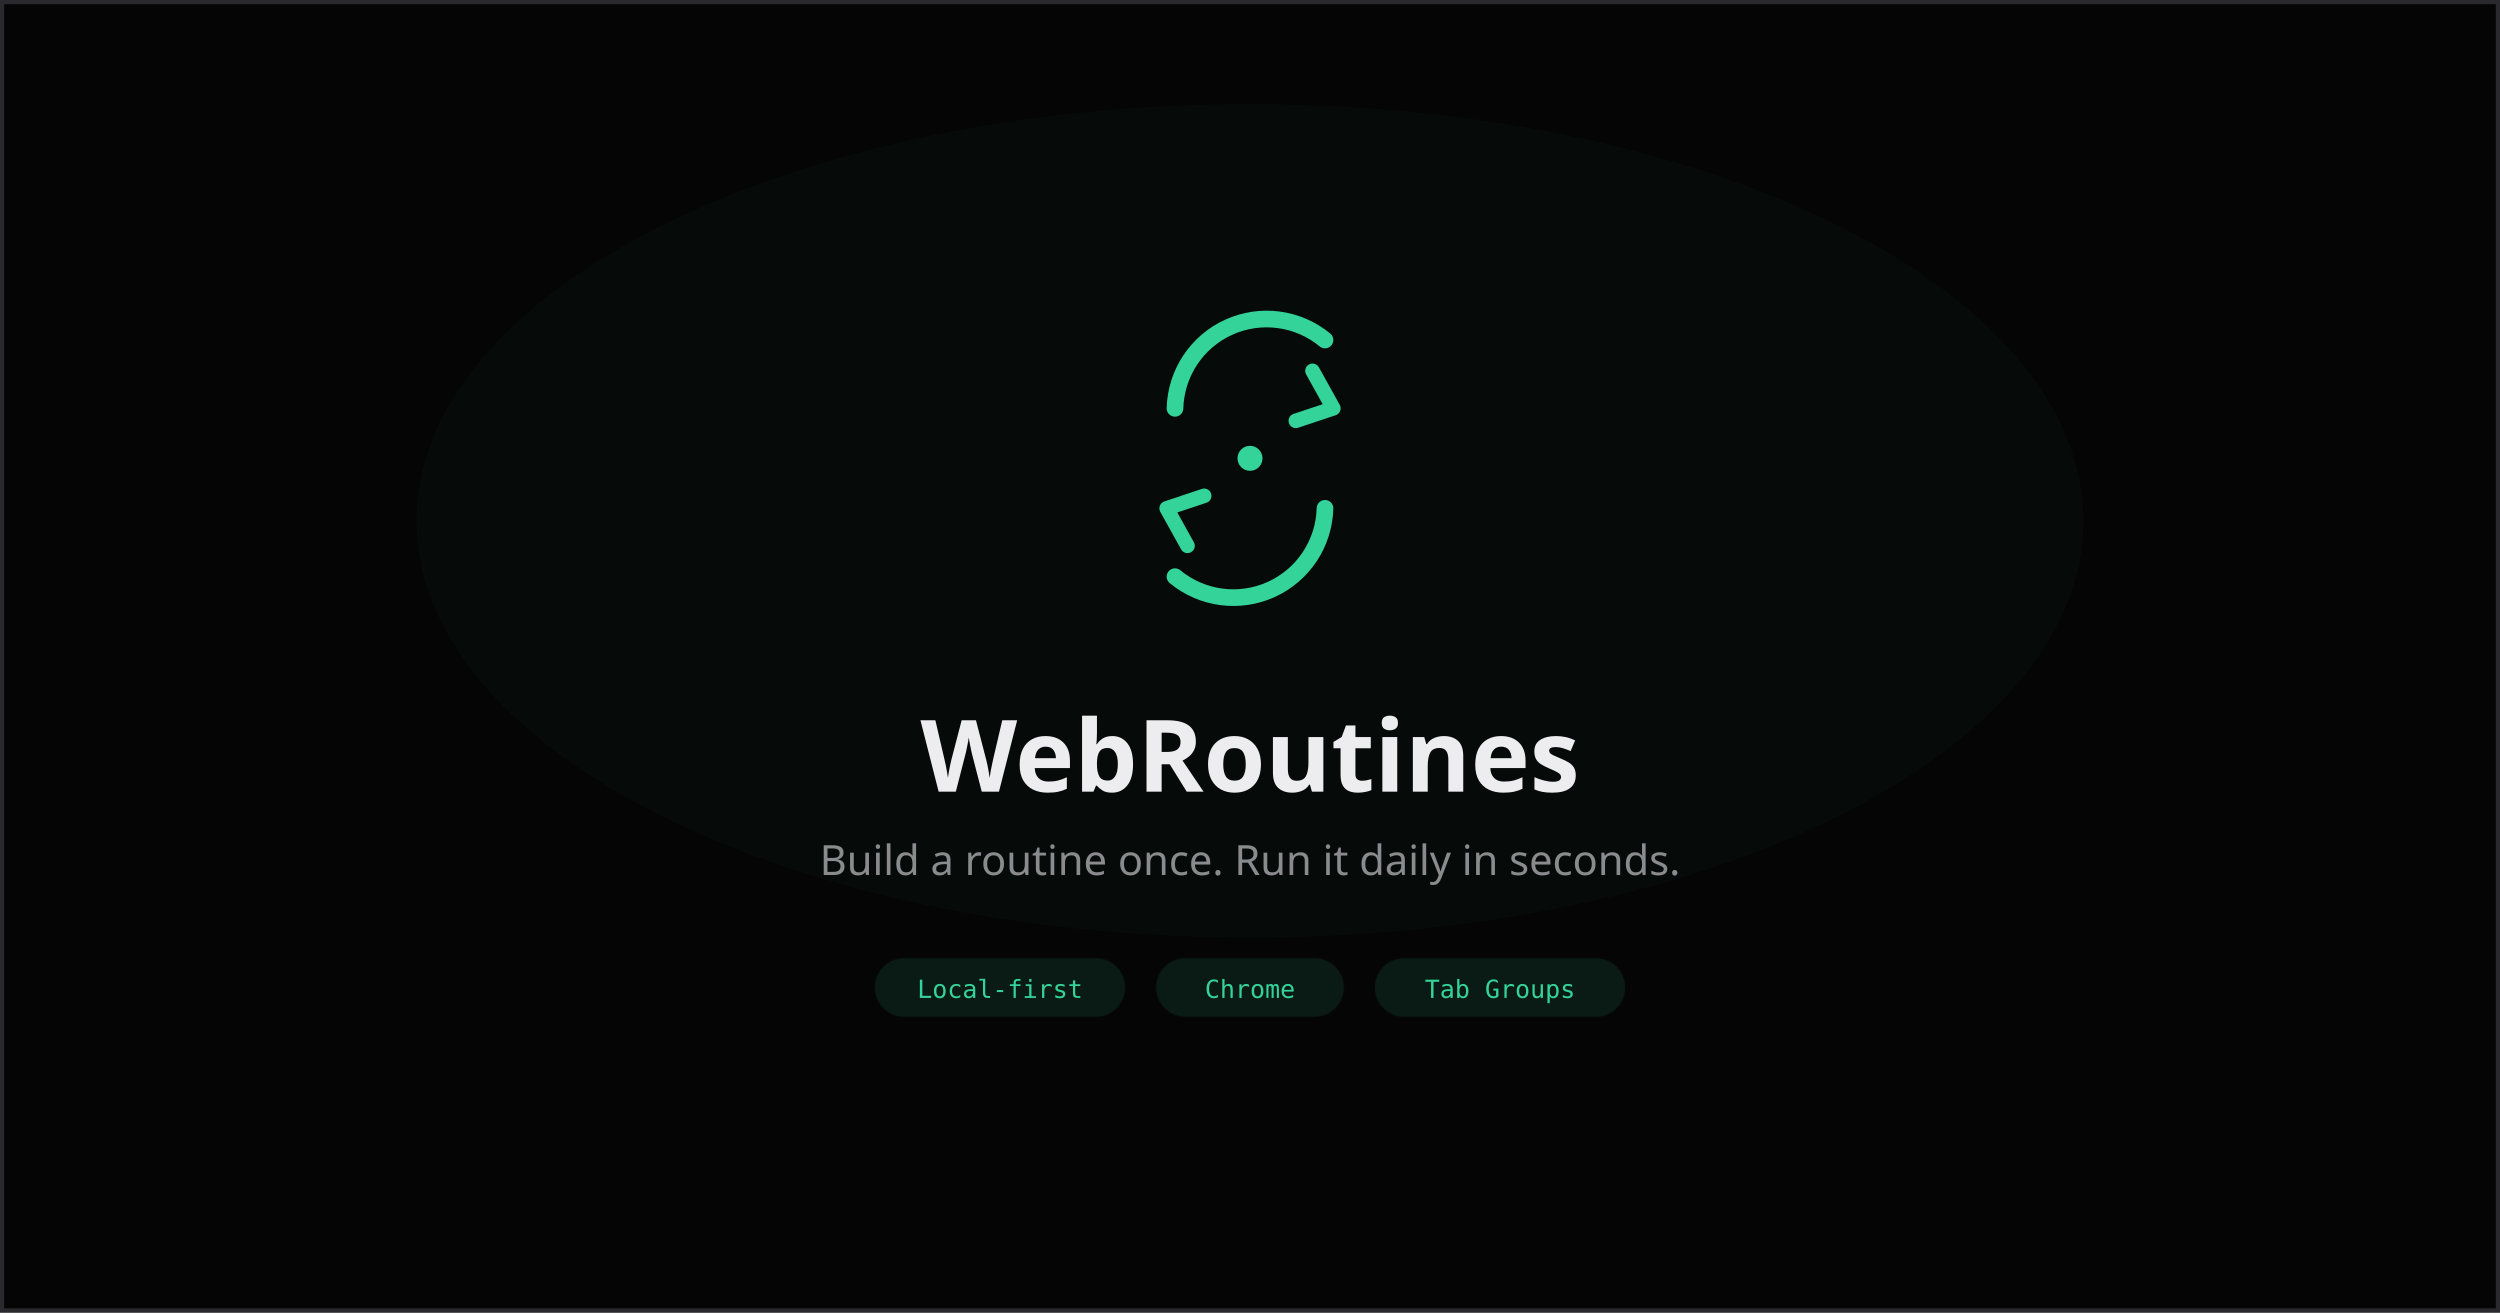
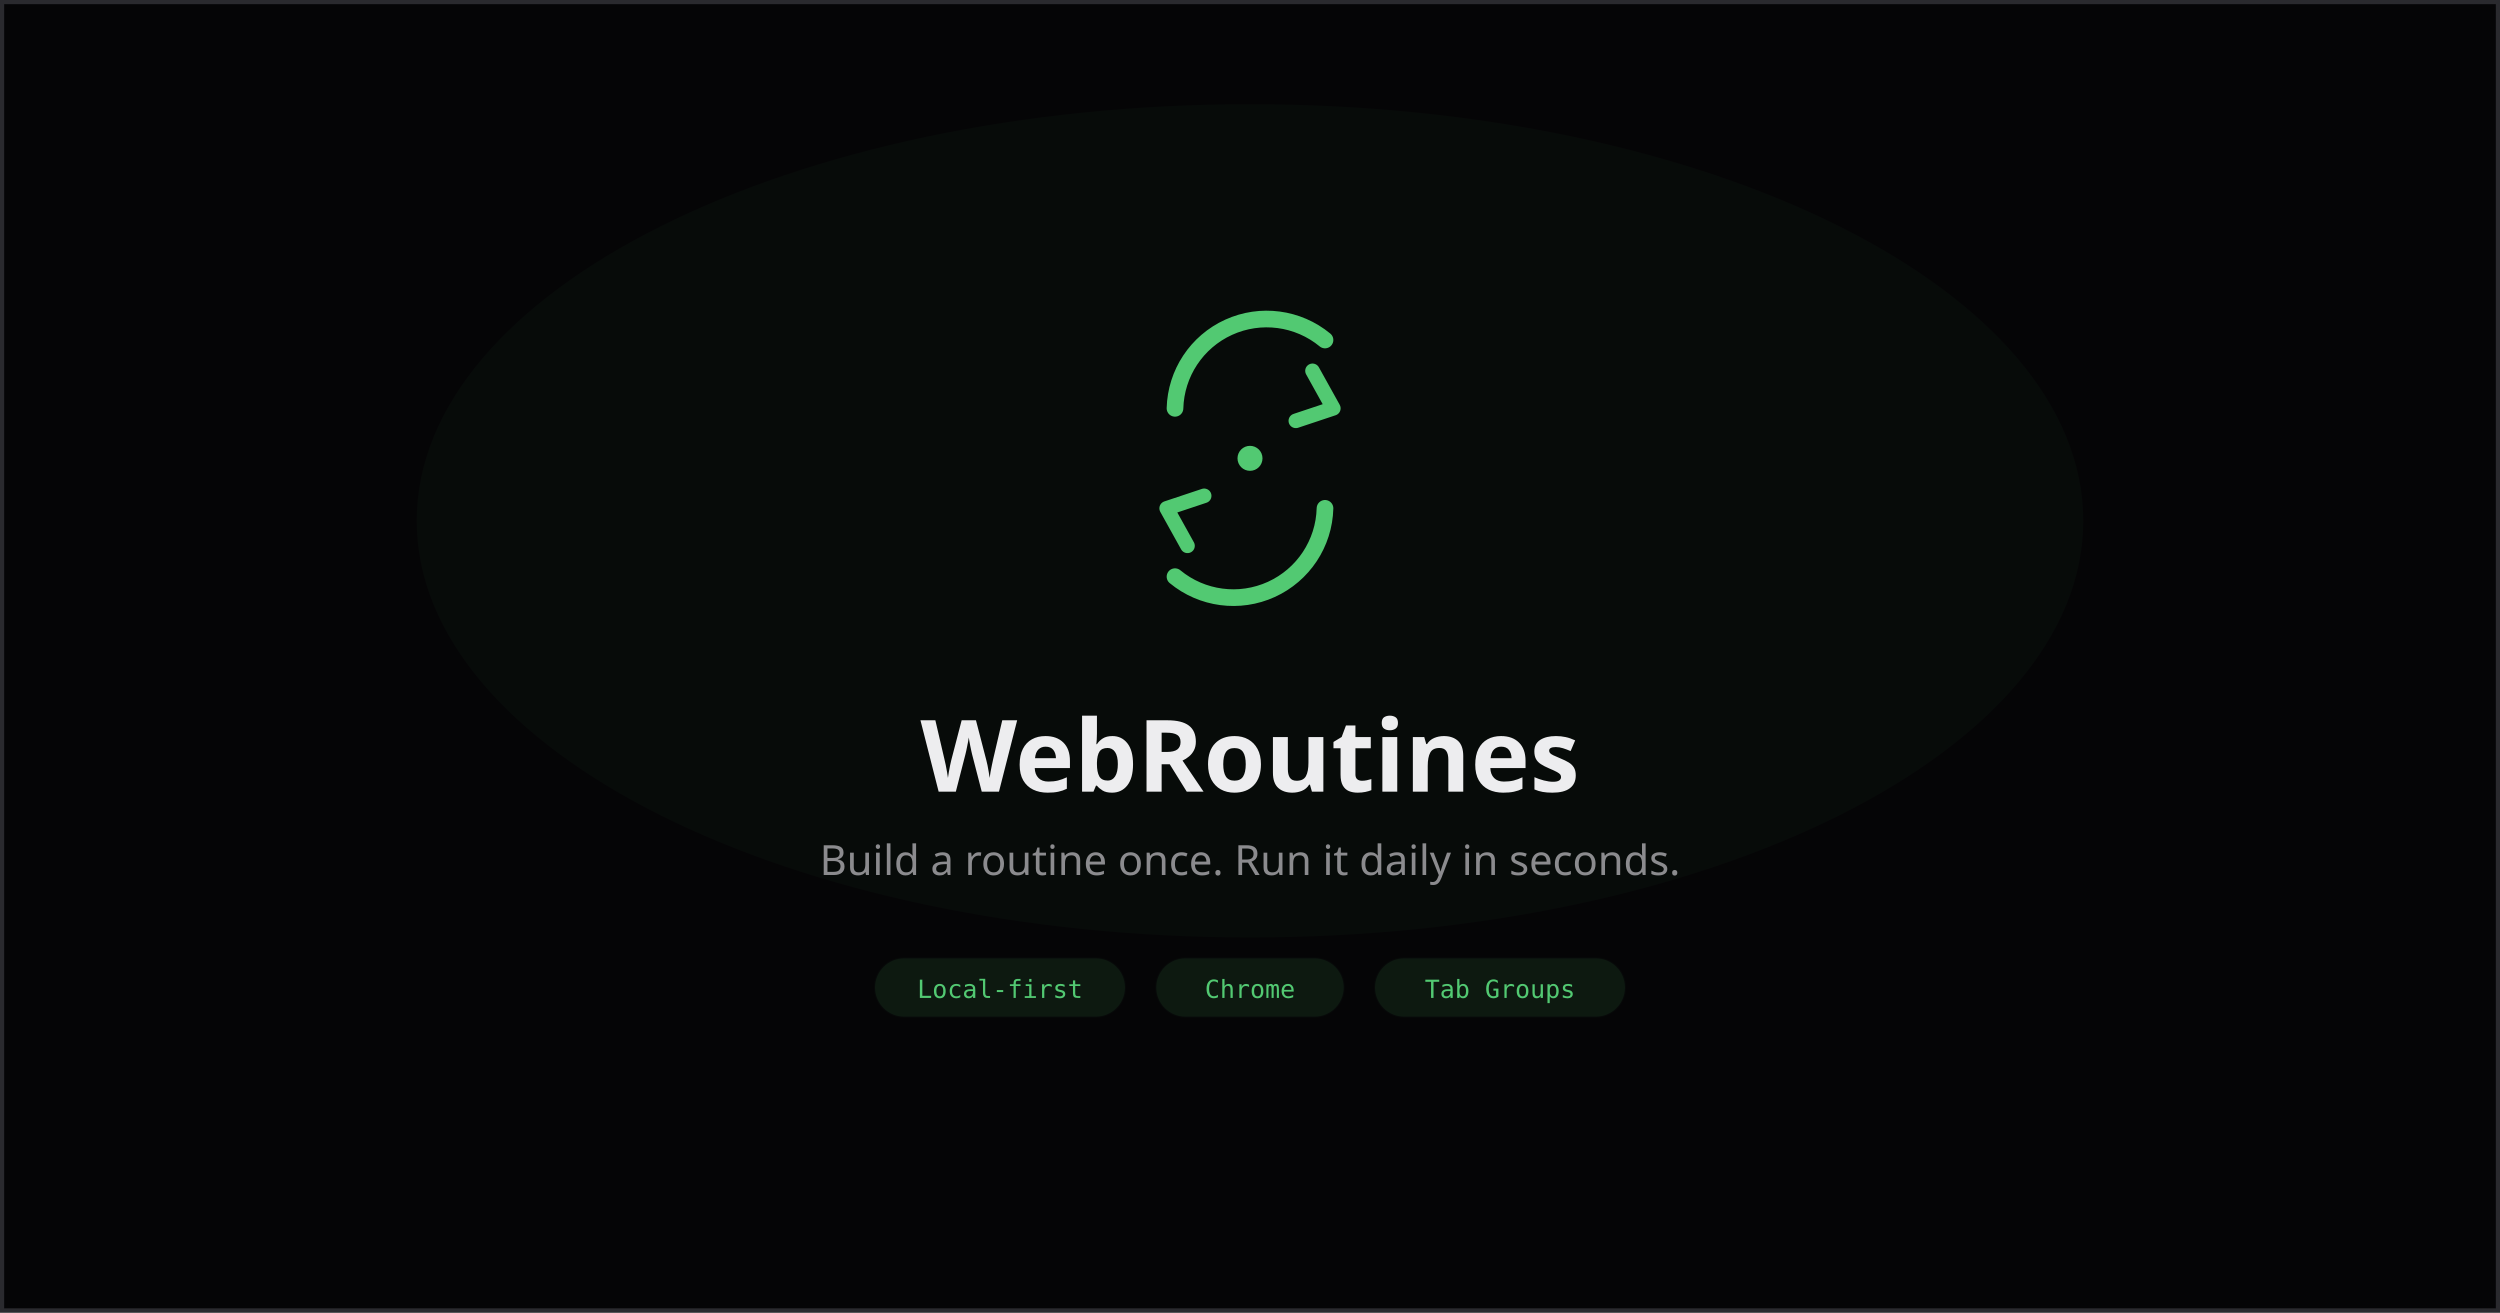
<svg xmlns="http://www.w3.org/2000/svg" width="1200" height="630" viewBox="0 0 1200 630" fill="none">
  <rect width="1200" height="630" fill="#050506" />
  <rect x="1" y="1" width="1198" height="628" stroke="#2a2a2e" stroke-width="2" fill="none" />
-   <ellipse cx="600" cy="250" rx="400" ry="200" fill="#34d399" opacity="0.03" />
+   <ellipse cx="600" cy="250" rx="400" ry="200" fill="#52C972" opacity="0.03" />
  <g transform="translate(540, 160)">
-     <path d="M24 36a44 44 0 0 1 72-32.8" stroke="#34d399" stroke-width="8" stroke-linecap="round" fill="none" />
-     <path d="M96 84a44 44 0 0 1-72 32.8" stroke="#34d399" stroke-width="8" stroke-linecap="round" fill="none" />
-     <path d="M90 18l10 18-18 6" stroke="#34d399" stroke-width="7" stroke-linecap="round" stroke-linejoin="round" fill="none" />
-     <path d="M30 102l-10-18 18-6" stroke="#34d399" stroke-width="7" stroke-linecap="round" stroke-linejoin="round" fill="none" />
-     <circle cx="60" cy="60" r="6" fill="#34d399" />
+     <path d="M24 36a44 44 0 0 1 72-32.8" stroke="#52C972" stroke-width="8" stroke-linecap="round" fill="none" />
+     <path d="M96 84a44 44 0 0 1-72 32.8" stroke="#52C972" stroke-width="8" stroke-linecap="round" fill="none" />
+     <path d="M90 18l10 18-18 6" stroke="#52C972" stroke-width="7" stroke-linecap="round" stroke-linejoin="round" fill="none" />
+     <path d="M30 102l-10-18 18-6" stroke="#52C972" stroke-width="7" stroke-linecap="round" stroke-linejoin="round" fill="none" />
+     <circle cx="60" cy="60" r="6" fill="#52C972" />
  </g>
  <text x="600" y="380" fill="#ededef" font-size="48" font-family="ui-sans-serif, system-ui" font-weight="700" text-anchor="middle">WebRoutines</text>
  <text x="600" y="420" fill="#8b8b8e" font-size="20" font-family="ui-sans-serif, system-ui" text-anchor="middle">Build a routine once. Run it daily in seconds.</text>
-   <rect x="420" y="460" width="120" height="28" rx="14" fill="#34d399" opacity="0.1" stroke="#34d399" stroke-opacity="0.2" />
-   <text x="480" y="479" fill="#34d399" font-size="12" font-family="ui-monospace, monospace" text-anchor="middle">Local-first</text>
-   <rect x="555" y="460" width="90" height="28" rx="14" fill="#34d399" opacity="0.1" stroke="#34d399" stroke-opacity="0.2" />
-   <text x="600" y="479" fill="#34d399" font-size="12" font-family="ui-monospace, monospace" text-anchor="middle">Chrome</text>
-   <rect x="660" y="460" width="120" height="28" rx="14" fill="#34d399" opacity="0.1" stroke="#34d399" stroke-opacity="0.2" />
-   <text x="720" y="479" fill="#34d399" font-size="12" font-family="ui-monospace, monospace" text-anchor="middle">Tab Groups</text>
+   <rect x="420" y="460" width="120" height="28" rx="14" fill="#52C972" opacity="0.1" stroke="#52C972" stroke-opacity="0.2" />
+   <text x="480" y="479" fill="#52C972" font-size="12" font-family="ui-monospace, monospace" text-anchor="middle">Local-first</text>
+   <rect x="555" y="460" width="90" height="28" rx="14" fill="#52C972" opacity="0.1" stroke="#52C972" stroke-opacity="0.2" />
+   <text x="600" y="479" fill="#52C972" font-size="12" font-family="ui-monospace, monospace" text-anchor="middle">Chrome</text>
+   <rect x="660" y="460" width="120" height="28" rx="14" fill="#52C972" opacity="0.1" stroke="#52C972" stroke-opacity="0.2" />
+   <text x="720" y="479" fill="#52C972" font-size="12" font-family="ui-monospace, monospace" text-anchor="middle">Tab Groups</text>
</svg>
